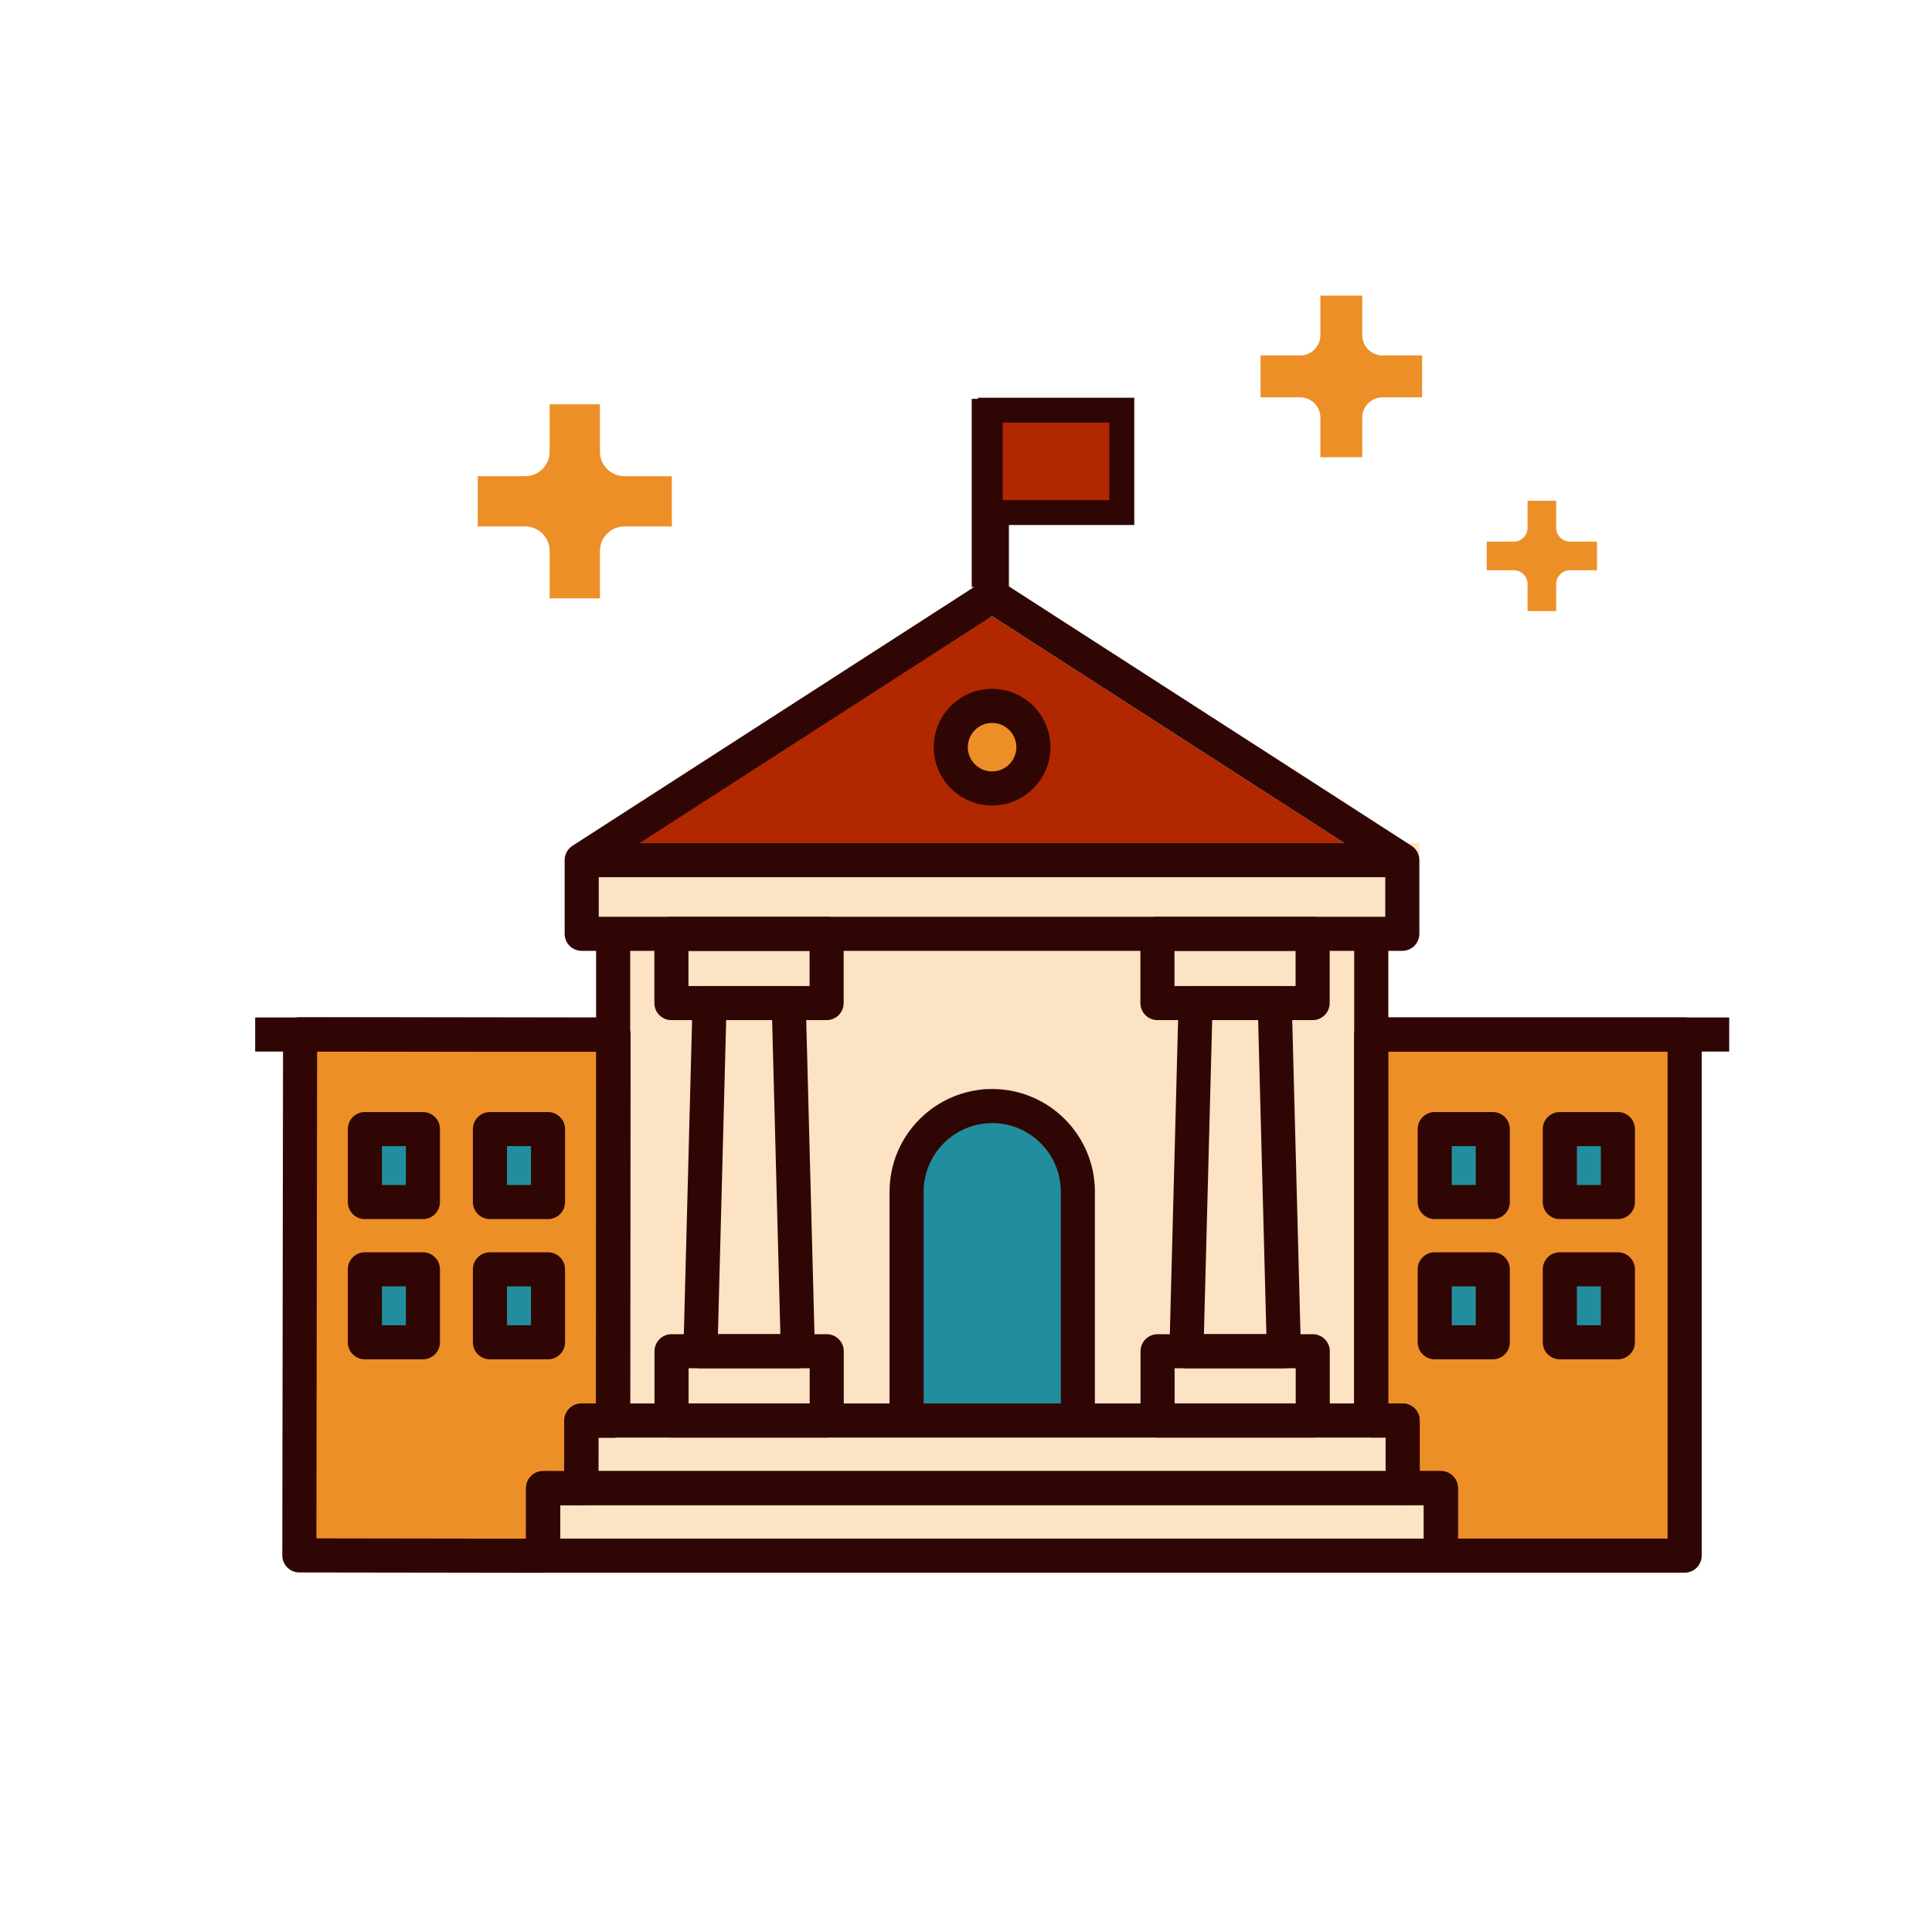
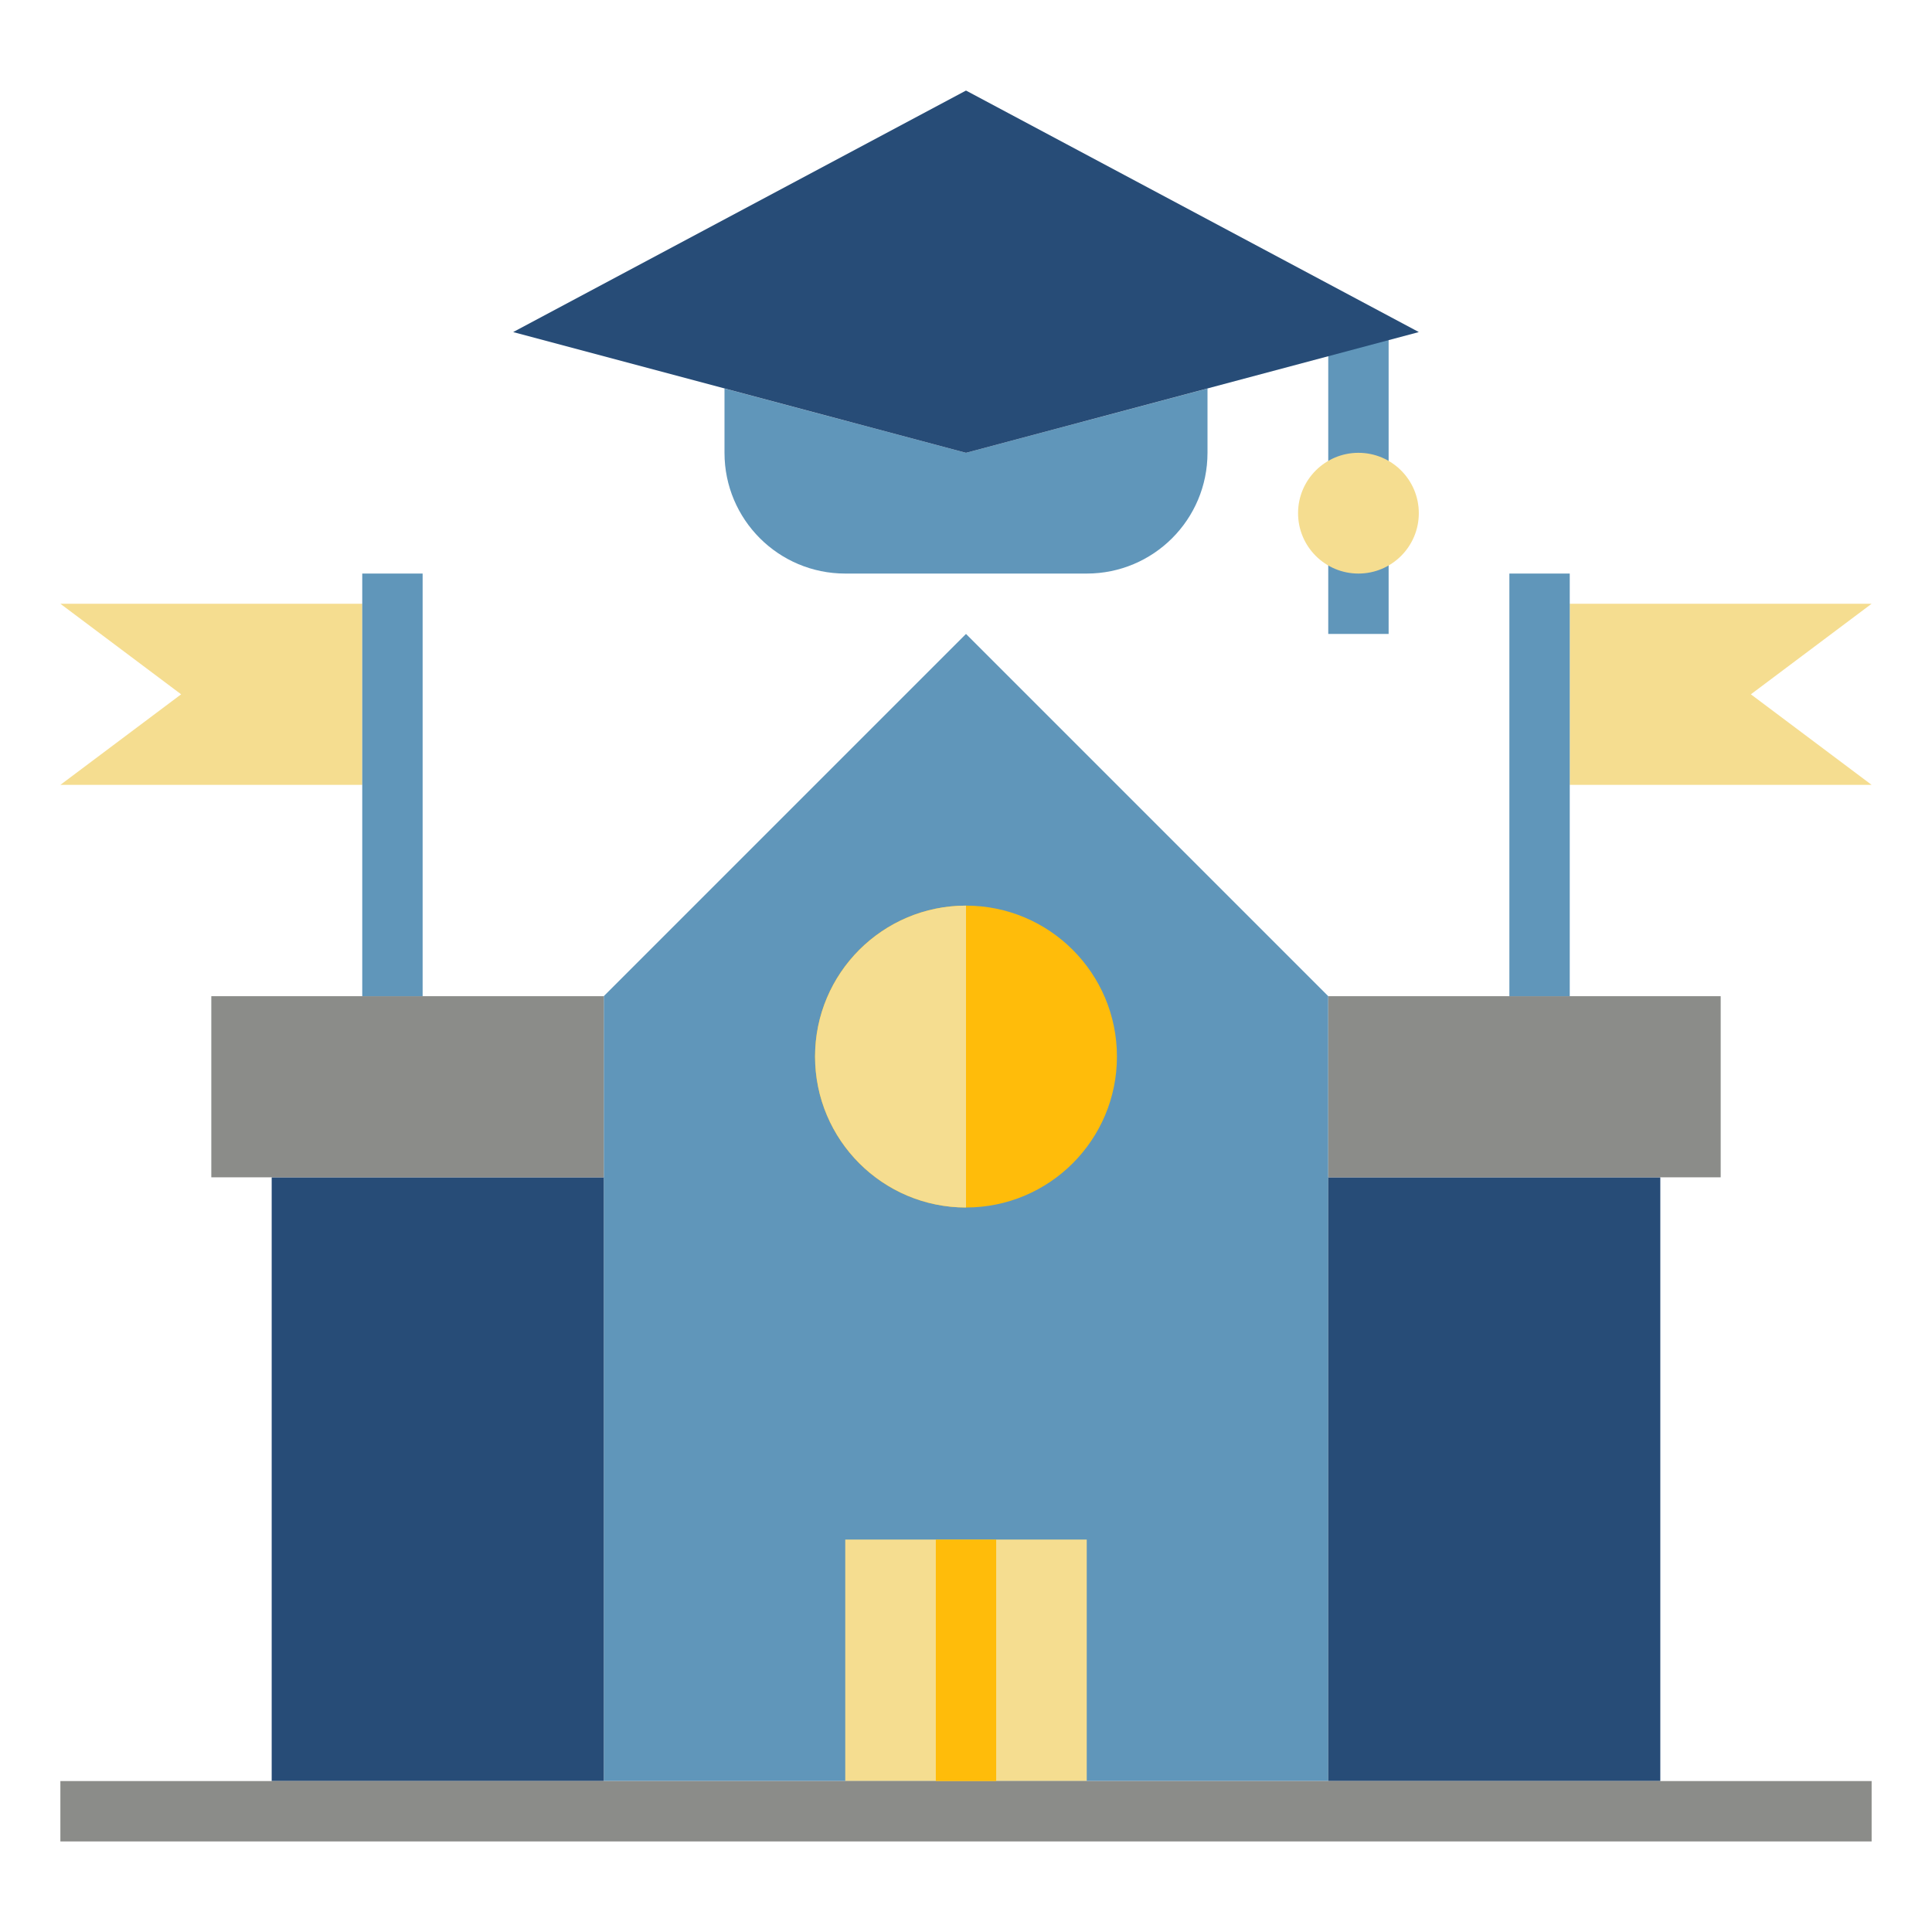
- <svg xmlns="http://www.w3.org/2000/svg" width="800px" height="800px" viewBox="0 0 1024 1024" class="icon" version="1.1">
-   <path d="M304.65 239.444c0 14.508 11.761 26.268 26.268 26.268h25.168-25.168c-14.508 0-26.268 11.762-26.268 26.269v25.168-25.168c0-14.508-11.762-26.269-26.269-26.269h-25.168 25.168c14.507 0 26.269-11.76 26.269-26.268v-25.168 25.168z" fill="#ED8F27" />
-   <path d="M317.983 317.149h-26.662v-25.17c0-7.134-5.806-12.931-12.941-12.931h-25.169v-26.662h25.169c7.135 0 12.941-5.807 12.941-12.941v-25.169h26.662v25.169c0 7.134 5.797 12.941 12.932 12.941v26.662c-7.135 0-12.932 5.797-12.932 12.931v25.17z m38.101-38.101h-25.169v-26.662h25.169v26.662z" fill="#ED8F27" />
-   <path d="M710.927 177.629c0 12.077 9.79 21.866 21.866 21.866h20.951-20.951c-12.077 0-21.866 9.791-21.866 21.867v20.95-20.95c0-12.077-9.791-21.867-21.867-21.867h-20.95 20.95c12.077 0 21.867-9.789 21.867-21.866v-20.95 20.95z" fill="#ED8F27" />
-   <path d="M722.026 242.312h-22.194V221.36c0-5.938-4.833-10.764-10.772-10.764h-20.951v-22.194h20.951c5.939 0 10.772-4.834 10.772-10.772v-20.951h22.194v20.951c0 5.938 4.826 10.772 10.765 10.772v22.194c-5.939 0-10.765 4.826-10.765 10.764v20.952z m31.716-31.716h-20.951v-22.194h20.951v22.194z" fill="#ED8F27" />
-   <path d="M817.228 279.725c0 8.247 6.686 14.932 14.932 14.932h14.306-14.306c-8.247 0-14.932 6.685-14.932 14.932v14.307-14.307c0-8.247-6.685-14.932-14.932-14.932H787.99h14.306c8.246 0 14.932-6.685 14.932-14.932v-14.306 14.306z" fill="#ED8F27" />
-   <path d="M824.805 323.898H809.65V309.59c0-4.055-3.3-7.356-7.356-7.356h-14.307v-15.156h14.307c4.055 0 7.356-3.3 7.356-7.356v-14.307h15.156v14.307c0 4.056 3.3 7.356 7.356 7.356v15.156c-4.056 0-7.356 3.3-7.356 7.356v14.308z m21.663-21.663h-14.307v-15.156h14.307v15.156z" fill="#ED8F27" />
-   <path d="M735.814 552.318V446.847H308.315v46.479h11.747v58.992H153.503v272.208h748.426V552.318z" fill="#ED8F27" />
-   <path d="M192.037 596.083h33.629v44h-33.629zM257.073 596.083h33.629v44h-33.629zM257.073 670.104h33.629v44h-33.629zM192.037 670.104h33.629v44h-33.629zM760.505 596.083h33.629v44h-33.629zM825.541 596.083h33.629v44h-33.629zM825.541 670.104h33.629v44h-33.629z" fill="#228E9D" />
-   <path d="M324.982 493.326h410.832v262.963H324.982z" fill="#FCE3C3" />
-   <path d="M760.505 670.104h33.629v44h-33.629zM482.2 746.963V619.624s29.69-56.927 47.98-38.638c18.289 18.289 45.932 42.129 45.932 42.129L571 744.75l-88.8 2.213z" fill="#228E9D" />
-   <path d="M308.315 446.847l217.464-120.336L734.22 460.808z" fill="#B12800" />
-   <path d="M441 526.923V490.77h-85.129v36.153h15.886V711.63h-18.522v38.333h84.236V711.63h-12.53V526.923zM698.545 526.923V490.77h-85.129v36.153h15.886V711.63H610.78v38.333h84.235V711.63h-12.529V526.923z" fill="#FCE3C3" />
-   <path d="M308.315 446.847h443.972v48.096H308.315zM747.687 785.436v-29.147H301.796v29.147h-11.094v39.09h472.83v-39.09z" fill="#FCE3C3" />
-   <path d="M528.056 396.627m-23.257 0a23.257 23.257 0 1 0 46.514 0 23.257 23.257 0 1 0-46.514 0Z" fill="#ED8F27" />
-   <path d="M580.315 744.618h-18.067V631.622c0-20.043-16.309-36.352-36.352-36.352-20.043 0-36.345 16.309-36.345 36.352v112.996h-18.067V631.622c0-30.006 24.407-54.419 54.412-54.419 30.006 0 54.419 24.413 54.419 54.419v112.996zM315.949 493.326h18.067v259.578h-18.067zM717.747 493.326h18.067v259.578h-18.067zM438.125 540.681h-82.261c-4.987 0-9.034-4.046-9.034-9.034v-36.704c0-4.987 4.046-9.034 9.034-9.034h82.261c4.987 0 9.034 4.046 9.034 9.034v36.704c-0.001 4.988-4.047 9.034-9.034 9.034z m-73.227-18.067h64.193v-18.637h-64.193v18.637z" fill="#300604" />
-   <path d="M422.893 725.221h-51.649a9.023 9.023 0 0 1-6.469-2.729 9.035 9.035 0 0 1-2.558-6.54l4.846-184.541a9.025 9.025 0 0 1 9.027-8.799h41.951a9.025 9.025 0 0 1 9.028 8.799l4.852 184.541a9.033 9.033 0 0 1-9.028 9.269z m-42.374-18.067h33.099l-4.376-166.474h-24.354l-4.369 166.474z" fill="#300604" />
-   <path d="M438.184 761.938h-82.255a9.036 9.036 0 0 1-9.034-9.034v-36.716c0-4.987 4.046-9.034 9.034-9.034h82.255c4.987 0 9.034 4.046 9.034 9.034v36.716c-0.001 4.987-4.047 9.034-9.034 9.034z m-73.221-18.067h64.187v-18.649h-64.187v18.649zM680.489 725.221h-51.66a9.031 9.031 0 0 1-9.027-9.269l4.858-184.541a9.026 9.026 0 0 1 9.028-8.799h41.951a9.024 9.024 0 0 1 9.027 8.799l4.852 184.541a9.031 9.031 0 0 1-9.029 9.269z m-42.385-18.067h33.111l-4.376-166.474h-24.354l-4.381 166.474z" fill="#300604" />
-   <path d="M695.721 540.681h-82.255c-4.987 0-9.034-4.046-9.034-9.034v-36.704c0-4.987 4.047-9.034 9.034-9.034h82.255a9.036 9.036 0 0 1 9.034 9.034v36.704a9.036 9.036 0 0 1-9.034 9.034zM622.5 522.614h64.188v-18.637H622.5v18.637zM695.787 761.938h-82.249a9.036 9.036 0 0 1-9.034-9.034v-36.716c0-4.987 4.046-9.034 9.034-9.034h82.249c4.987 0 9.034 4.046 9.034 9.034v36.716c-0.001 4.987-4.047 9.034-9.034 9.034z m-73.215-18.067h64.181v-18.649h-64.181v18.649z" fill="#300604" />
-   <path d="M743.254 503.976H308.309c-4.987 0-9.034-4.046-9.034-9.034V455.88a9.035 9.035 0 0 1 4.14-7.593l217.47-140.114a9.045 9.045 0 0 1 9.786 0l217.475 140.114a9.033 9.033 0 0 1 4.14 7.593v39.063c0.001 4.987-4.045 9.033-9.032 9.033z m-425.912-18.067H734.22v-25.101L525.779 326.511 317.342 460.808v25.101z" fill="#300604" />
-   <path d="M525.826 426.938c-17.049 0-30.924-13.874-30.924-30.923 0-17.05 13.874-30.924 30.924-30.924 17.055 0 30.935 13.874 30.935 30.924-0.001 17.05-13.88 30.923-30.935 30.923z m0-43.779c-7.087 0-12.857 5.769-12.857 12.857 0 7.087 5.769 12.856 12.857 12.856 7.093 0 12.868-5.769 12.868-12.856-0.001-7.088-5.776-12.857-12.868-12.857zM308.315 446.847h434.939v18.067H308.315zM135.243 539.287h189.74v18.067h-189.74zM726.781 539.287h189.734v18.067H726.781zM857.514 646.143h-30.777c-4.987 0-9.034-4.046-9.034-9.034V598.44a9.036 9.036 0 0 1 9.034-9.034h30.777c4.987 0 9.034 4.046 9.034 9.034v38.669c-0.001 4.988-4.047 9.034-9.034 9.034z m-21.743-18.067h12.71v-20.602h-12.71v20.602zM857.514 720.47h-30.777c-4.987 0-9.034-4.046-9.034-9.034v-38.664c0-4.987 4.046-9.034 9.034-9.034h30.777c4.987 0 9.034 4.046 9.034 9.034v38.664c-0.001 4.987-4.047 9.034-9.034 9.034z m-21.743-18.067h12.71v-20.596h-12.71v20.596zM791.209 646.143h-30.771c-4.987 0-9.034-4.046-9.034-9.034V598.44a9.036 9.036 0 0 1 9.034-9.034h30.771c4.987 0 9.034 4.046 9.034 9.034v38.669c-0.001 4.988-4.047 9.034-9.034 9.034z m-21.737-18.067h12.704v-20.602h-12.704v20.602zM791.209 720.47h-30.771c-4.987 0-9.034-4.046-9.034-9.034v-38.664c0-4.987 4.046-9.034 9.034-9.034h30.771c4.987 0 9.034 4.046 9.034 9.034v38.664c-0.001 4.987-4.047 9.034-9.034 9.034z m-21.737-18.067h12.704v-20.596h-12.704v20.596zM290.46 646.143h-30.783c-4.987 0-9.034-4.046-9.034-9.034V598.44a9.036 9.036 0 0 1 9.034-9.034h30.783c4.987 0 9.034 4.046 9.034 9.034v38.669c-0.001 4.988-4.047 9.034-9.034 9.034z m-21.749-18.067h12.716v-20.602h-12.716v20.602zM290.46 720.47h-30.783c-4.987 0-9.034-4.046-9.034-9.034v-38.664c0-4.987 4.046-9.034 9.034-9.034h30.783c4.987 0 9.034 4.046 9.034 9.034v38.664c-0.001 4.987-4.047 9.034-9.034 9.034z m-21.749-18.067h12.716v-20.596h-12.716v20.596zM224.155 646.143h-30.771c-4.987 0-9.034-4.046-9.034-9.034V598.44a9.036 9.036 0 0 1 9.034-9.034h30.771c4.987 0 9.034 4.046 9.034 9.034v38.669c-0.001 4.988-4.047 9.034-9.034 9.034z m-21.737-18.067h12.704v-20.602h-12.704v20.602zM224.155 720.47h-30.771c-4.987 0-9.034-4.046-9.034-9.034v-38.664c0-4.987 4.046-9.034 9.034-9.034h30.771c4.987 0 9.034 4.046 9.034 9.034v38.664c-0.001 4.987-4.047 9.034-9.034 9.034z m-21.737-18.067h12.704v-20.596h-12.704v20.596zM743.442 797.749H308.174c-4.987 0-9.034-4.046-9.034-9.034v-35.811c0-4.987 4.046-9.034 9.034-9.034h435.268c4.987 0 9.034 4.046 9.034 9.034v35.811c0 4.987-4.047 9.034-9.034 9.034z m-426.234-18.067h417.201v-17.744H317.208v17.744z" fill="#300604" />
-   <path d="M763.691 833.559h-475.76a9.036 9.036 0 0 1-9.034-9.034v-35.811c0-4.987 4.046-9.034 9.034-9.034h475.76c4.987 0 9.034 4.046 9.034 9.034v35.811c-0.001 4.988-4.047 9.034-9.034 9.034z m-466.726-18.067h457.693v-17.744H296.965v17.744z" fill="#300604" />
-   <path d="M287.731 833.624h-0.012l-129.075-0.188a9.057 9.057 0 0 1-6.387-2.653 9.056 9.056 0 0 1-2.635-6.393l0.406-276.205a9.062 9.062 0 0 1 2.652-6.387 9.038 9.038 0 0 1 6.381-2.635h0.012l166.121 0.247c4.993 0.006 9.027 4.058 9.021 9.046l-0.294 204.584c-0.006 4.987-4.052 9.021-9.034 9.021h-0.012l-7.769-0.011-0.042 26.777c-0.005 4.982-4.052 9.016-9.034 9.016h-0.011l-11.215-0.017-0.041 26.783c-0.004 4.98-4.051 9.015-9.032 9.015z m-120.03-18.244l111.014 0.165 0.041-26.783c0.006-4.981 4.052-9.016 9.034-9.016h0.012l11.215 0.018 0.041-26.777c0.006-4.982 4.053-9.016 9.034-9.016h0.012l7.763 0.012 0.27-186.516-148.053-0.224-0.383 258.137zM892.895 833.559H763.691c-4.987 0-9.034-4.046-9.034-9.034v-26.777h-11.215a9.036 9.036 0 0 1-9.034-9.034v-26.777h-7.628a9.036 9.036 0 0 1-9.034-9.034V548.321c0-4.987 4.046-9.034 9.034-9.034h166.115c4.987 0 9.034 4.046 9.034 9.034v276.205c0 4.987-4.047 9.033-9.034 9.033z m-120.171-18.067h111.137V557.354H735.814v186.517h7.628c4.987 0 9.034 4.046 9.034 9.034v26.777h11.215c4.987 0 9.034 4.046 9.034 9.034v26.776z" fill="#300604" />
-   <path d="M515.033 211.401h19.705v99.772h-19.705z" fill="#300604" />
-   <path d="M524.885 217.402h69.701v54.274h-69.701z" fill="#B12800" />
-   <path d="M601.181 278.271h-82.89v-67.464h82.89v67.464z m-69.701-13.19h56.511v-41.085H531.48v41.085z" fill="#300604" />
+ <svg xmlns="http://www.w3.org/2000/svg" width="128" height="128" viewBox="0 0 64 64" data-name="Layer 1" id="Layer_1">
+   <defs>
+     <style>
+       .cls-1 {
+         fill: #f5dd90;
+       }
+ 
+       .cls-2 {
+         fill: #ffbc0a;
+       }
+ 
+       .cls-3 {
+         fill: #8b8c89;
+       }
+ 
+       .cls-4 {
+         fill: #6096ba;
+       }
+ 
+       .cls-5 {
+         fill: #274c77;
+       }
+     </style>
+   </defs>
+   <rect class="cls-4" height="3" width="2" x="44" y="18" />
+   <rect class="cls-4" height="5" width="2" x="44" y="11" />
+   <circle class="cls-1" cx="45" cy="17" r="2" />
+   <path class="cls-4" d="M24,12.87v2.13c0,2.21,1.79,4,4,4h8c2.21,0,4-1.79,4-4v-2.13l-8,2.13-8-2.13Z" />
+   <polygon class="cls-5" points="32 15 17 11 32 3 47 11 32 15" />
+   <polyline class="cls-4" points="20 59 20 33 32 21 44 33 44 59" />
+   <circle class="cls-2" cx="32" cy="35" r="5" />
+   <polyline class="cls-1" points="12 20 2 20 6 23 2 26 12 26" />
+   <rect class="cls-5" height="20" width="11" x="9" y="39" />
+   <rect class="cls-5" height="20" width="11" x="44" y="39" />
+   <polyline class="cls-1" points="28 59 28 51 36 51 36 59" />
+   <polyline class="cls-3" points="44 33 57 33 57 39 44 39" />
+   <polyline class="cls-3" points="20 39 7 39 7 33 20 33" />
+   <rect class="cls-3" height="2" width="60" x="2" y="59" />
+   <rect class="cls-2" height="8" width="2" x="31" y="51" />
+   <path class="cls-1" d="M32,40c-2.76,0-5-2.24-5-5s2.24-5,5-5" />
+   <rect class="cls-4" height="14" width="2" x="12" y="19" />
+   <polyline class="cls-1" points="52 20 62 20 58 23 62 26 52 26" />
+   <rect class="cls-4" height="14" transform="translate(102 52) rotate(-180)" width="2" x="50" y="19" />
</svg>
